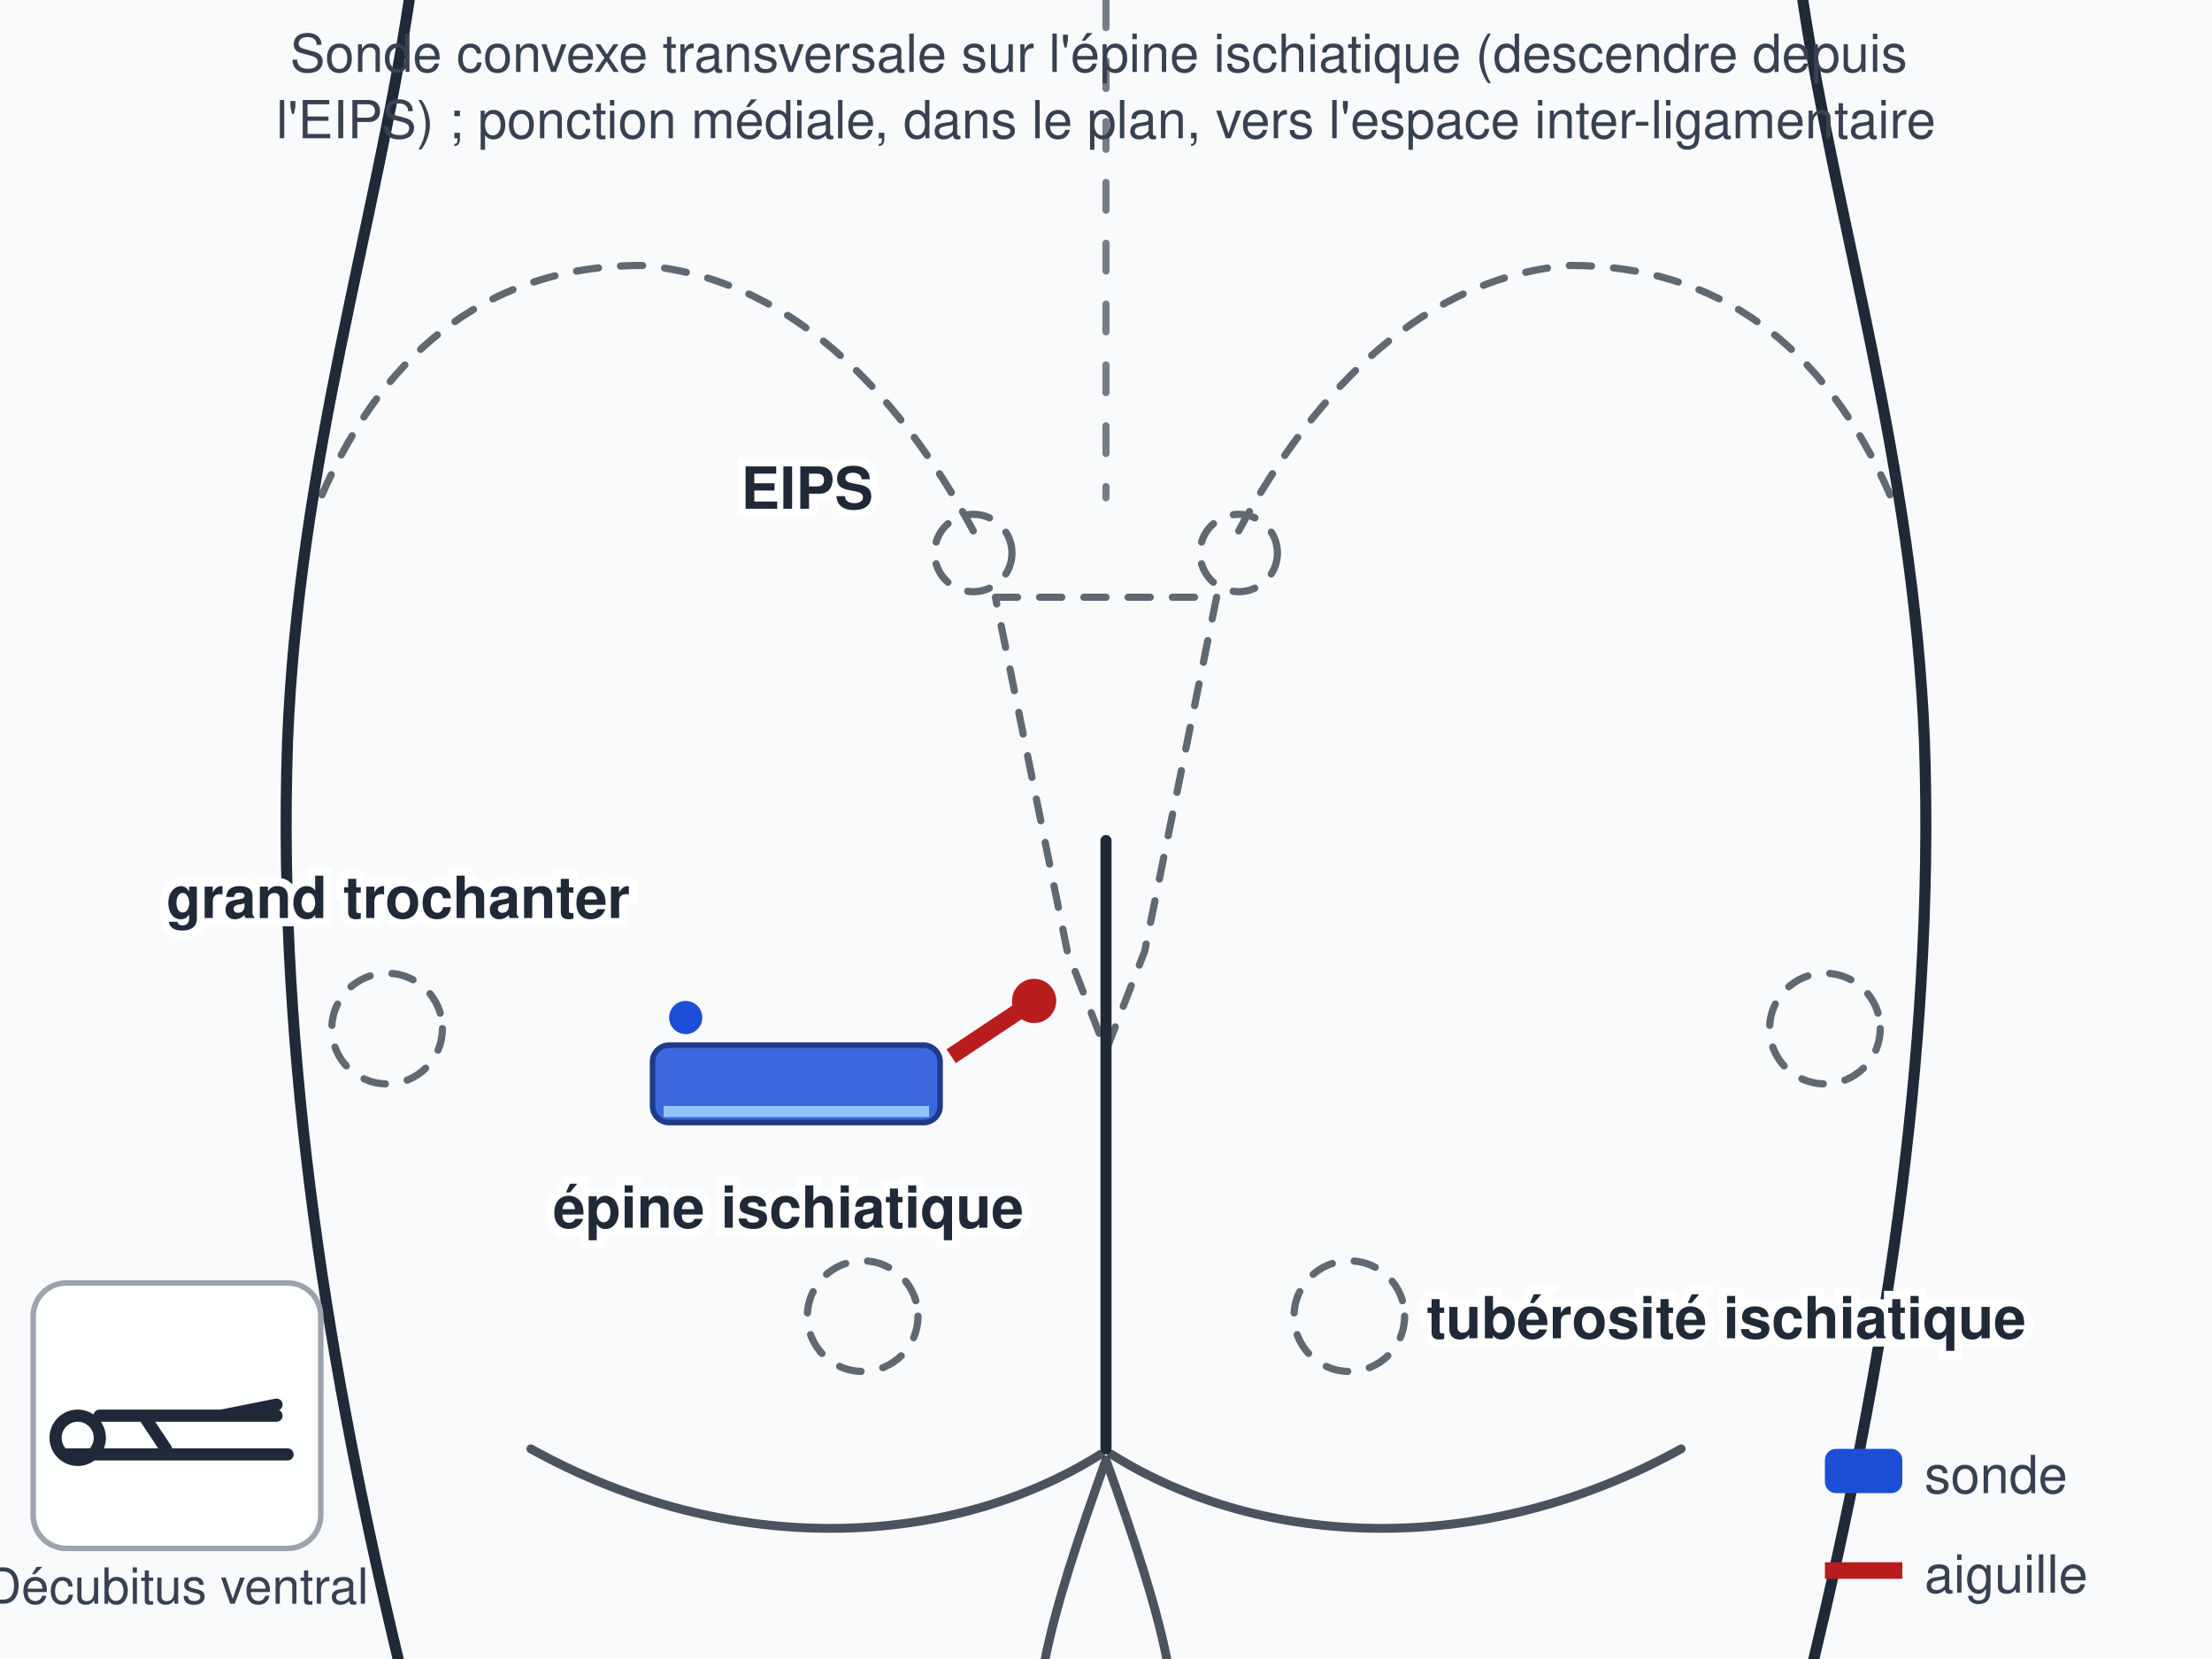
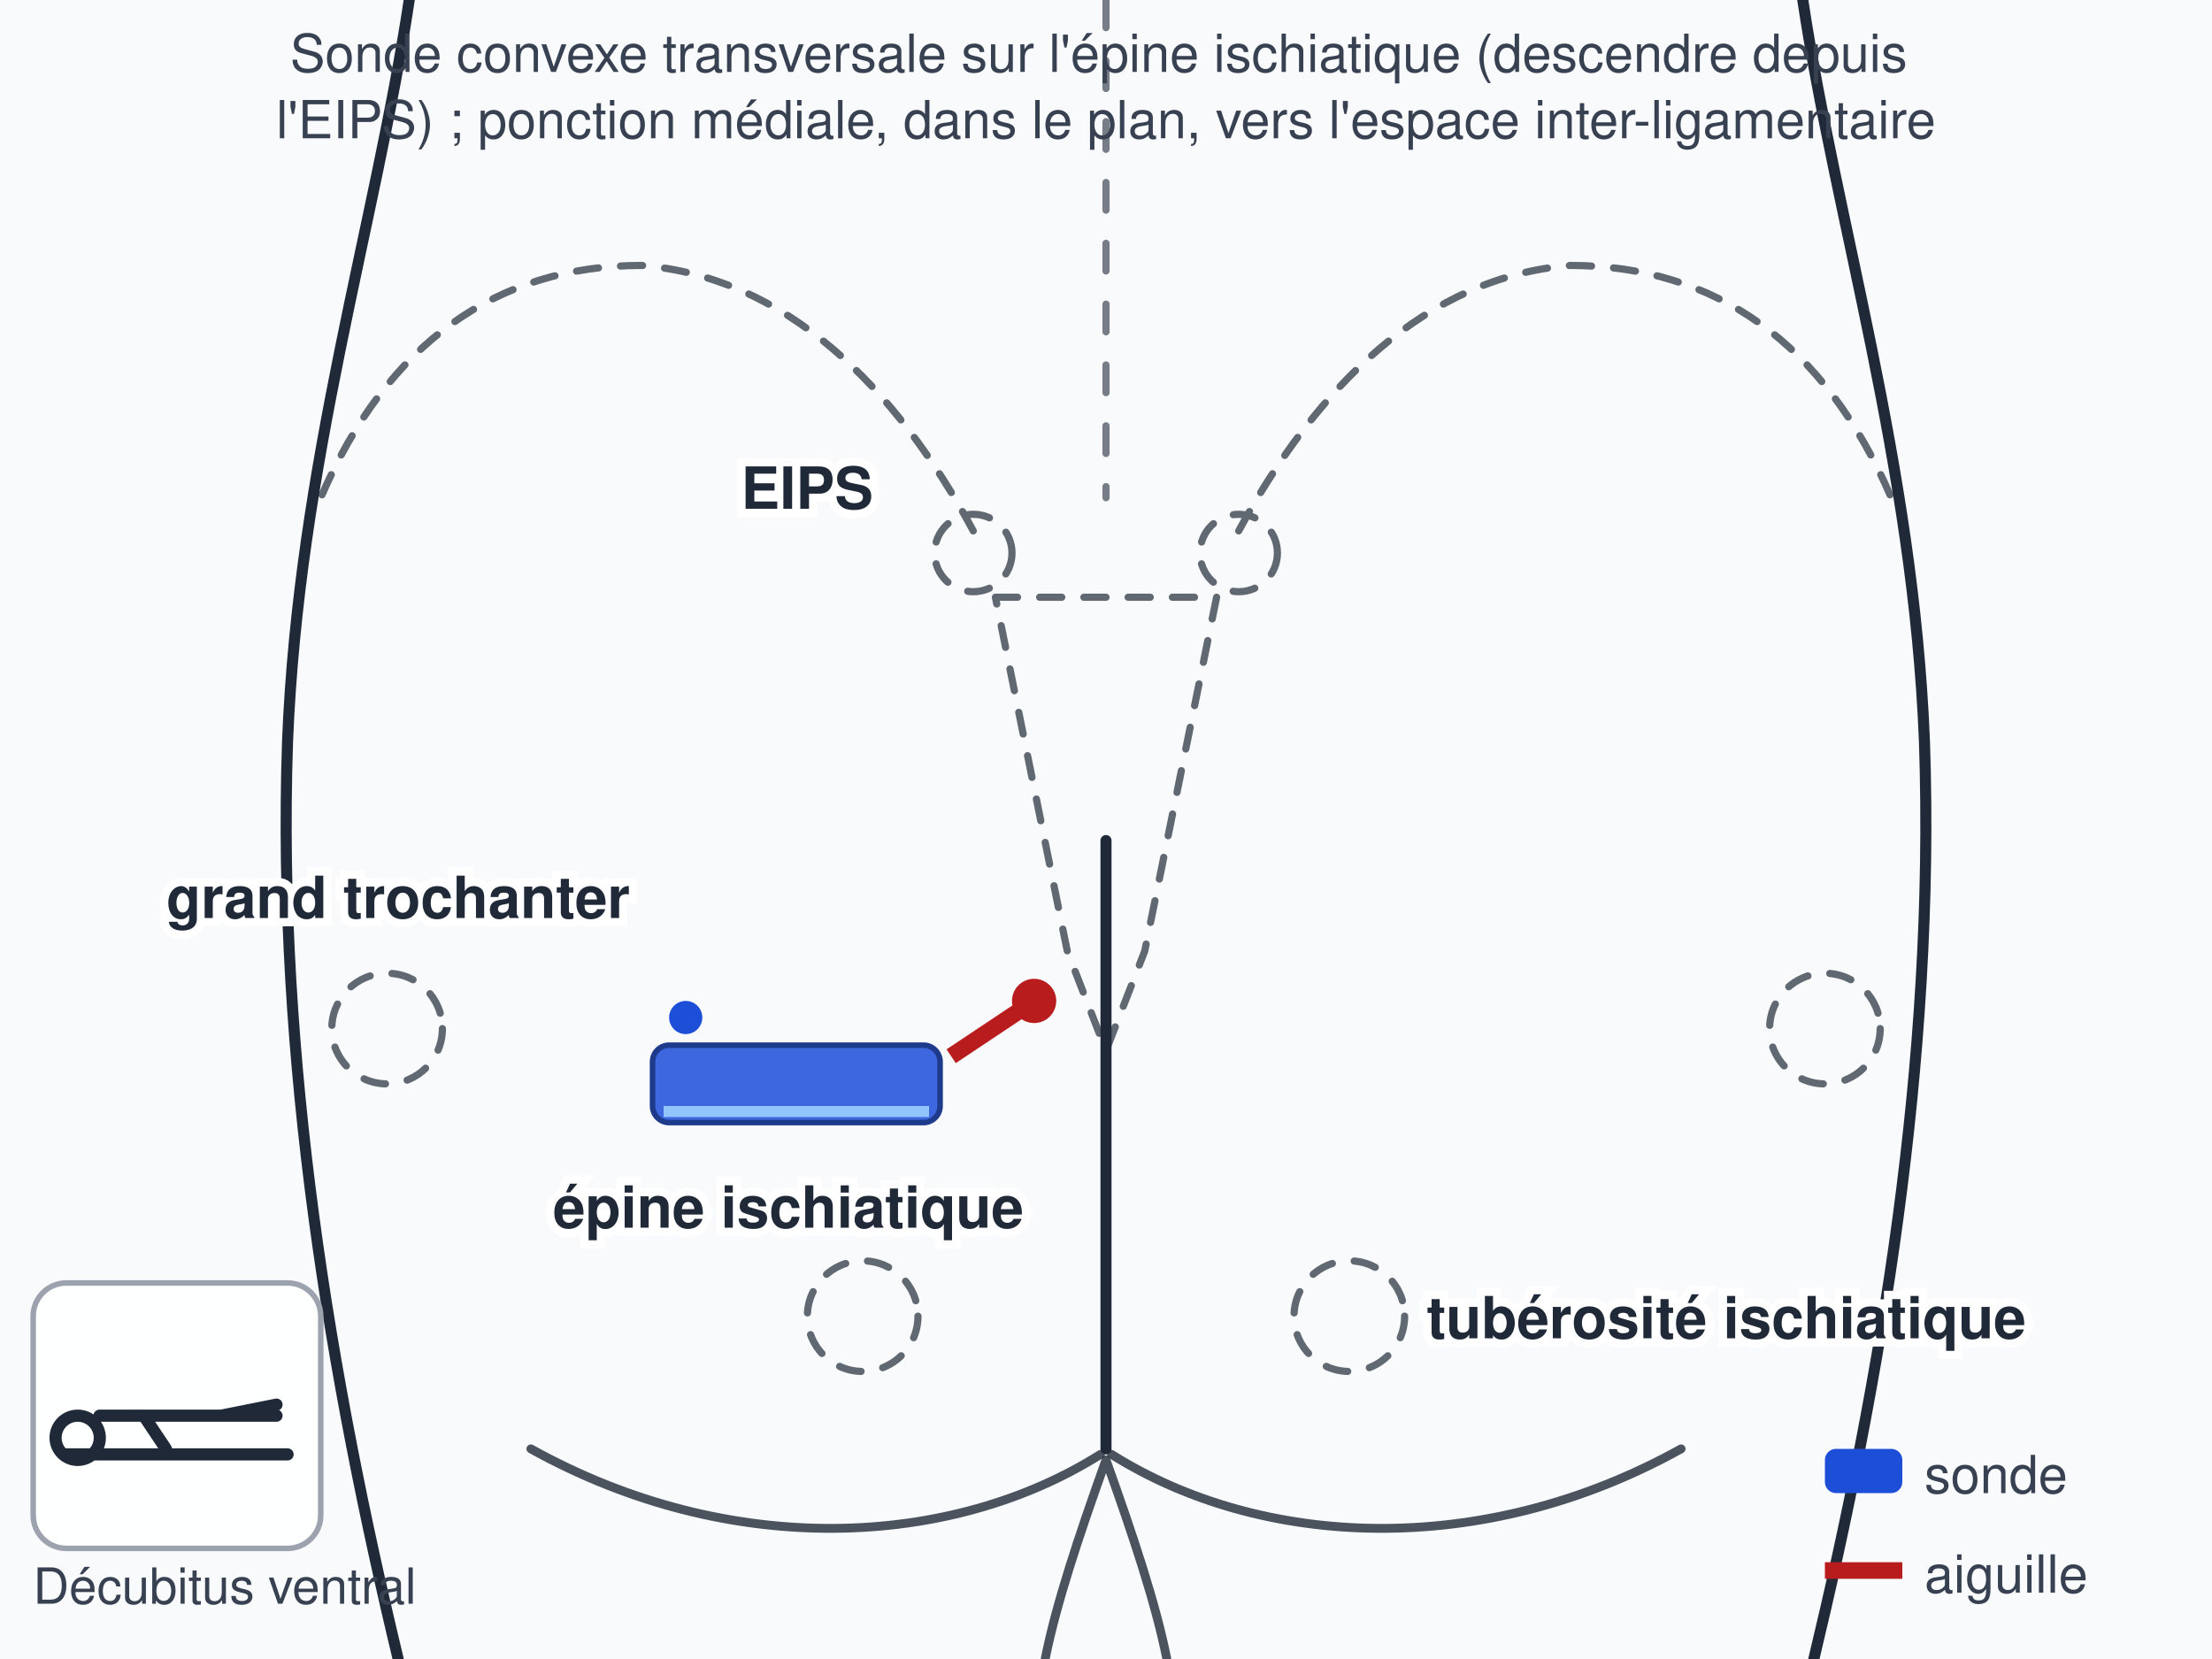
<svg xmlns="http://www.w3.org/2000/svg" viewBox="0 0 400 300" font-family="-apple-system, Helvetica, Arial, sans-serif">
  <rect width="400" height="300" fill="#f8fafc" />
  <g fill="none" stroke="#1f2937" stroke-width="2" stroke-linecap="round" stroke-linejoin="round">
    <path d="M74,0 C68,40 54,84 52,134 C50,192 60,250 72,300" />
    <path d="M326,0 C332,40 346,84 348,134 C350,192 340,250 328,300" />
    <path d="M200,152 L200,262" />
    <path d="M96,262 C132,282 172,280 199,263" stroke-width="1.6" opacity=".8" />
    <path d="M304,262 C268,282 228,280 201,263" stroke-width="1.6" opacity=".8" />
    <path d="M200,264 C195,278 191,290 189,300 M200,264 C205,278 209,290 211,300" stroke-width="1.6" opacity=".8" />
    <path d="M200,0 L200,90" stroke-dasharray="5 6" stroke-width="1.3" opacity=".6" />
    <g stroke-width="1.3" stroke-dasharray="4 4" opacity=".7">
      <path d="M176,96 C162,70 142,50 116,48 C90,48 70,62 58,90" />
      <path d="M224,96 C238,70 258,50 284,48 C310,48 330,62 342,90" />
      <circle cx="176" cy="100" r="7" />
      <circle cx="224" cy="100" r="7" />
      <path d="M180,108 L220,108 L207,172 L200,190 L193,172 Z" />
      <circle cx="70" cy="186" r="10" />
      <circle cx="330" cy="186" r="10" />
      <circle cx="156" cy="238" r="10" />
      <circle cx="244" cy="238" r="10" />
    </g>
  </g>
  <g transform="translate(144,196) rotate(0)">
    <rect x="-26" y="-7" width="52" height="14" rx="3" fill="#1d4ed8" fill-opacity=".85" stroke="#1e3a8a" />
    <rect x="-24" y="4" width="48" height="2" fill="#93c5fd" stroke="none" />
    <circle cx="-20" cy="-12" r="3" fill="#1d4ed8" stroke="none" />
  </g>
  <line x1="187" y1="181" x2="172" y2="191" stroke="#b91c1c" stroke-width="3" />
  <circle cx="187" cy="181" r="4" fill="#b91c1c" stroke="none" />
  <text x="134" y="92" font-size="10.5" font-weight="600" fill="#1f2937" stroke="#fff" stroke-width="3" paint-order="stroke">EIPS</text>
  <text x="30" y="166" font-size="10.5" font-weight="600" fill="#1f2937" stroke="#fff" stroke-width="3" paint-order="stroke">grand trochanter</text>
  <text x="100" y="222" font-size="10.5" font-weight="600" fill="#1f2937" stroke="#fff" stroke-width="3" paint-order="stroke">épine ischiatique</text>
  <text x="258" y="242" font-size="10.5" font-weight="600" fill="#1f2937" stroke="#fff" stroke-width="3" paint-order="stroke">tubérosité ischiatique</text>
  <g transform="translate(6,232)">
    <rect x="0" y="0" width="52" height="48" rx="6" fill="#fff" fill-opacity=".9" stroke="#9ca3af" stroke-width="1" />
    <path d="M8,24 a4,4 0 1,0 0.1,0 M12,24 L44,24 M20,24 L24,30 M34,24 L44,22 M6,31 L46,31" stroke="#1f2937" stroke-width="2.2" fill="none" stroke-linecap="round" />
-     <text x="26" y="58" text-anchor="middle" font-size="9" fill="#374151" stroke="none">Décubitus ventral</text>
+     <text x="0" y="58" text-anchor="start" font-size="9" fill="#374151" stroke="none">Décubitus ventral</text>
  </g>
  <g font-size="9.5" fill="#374151" stroke="none" transform="translate(330,262)">
    <rect x="0" y="0" width="14" height="8" rx="2" fill="#1d4ed8" />
    <text x="18" y="8">sonde</text>
    <line x1="0" y1="22" x2="14" y2="22" stroke="#b91c1c" stroke-width="3" />
    <text x="18" y="26">aiguille</text>
  </g>
  <text x="200" y="13" text-anchor="middle" font-size="9.5" fill="#374151" stroke="none">
    <tspan x="200" dy="0">Sonde convexe transversale sur l'épine ischiatique (descendre depuis</tspan>
    <tspan x="200" dy="12">l'EIPS) ; ponction médiale, dans le plan, vers l'espace inter-ligamentaire</tspan>
  </text>
</svg>
